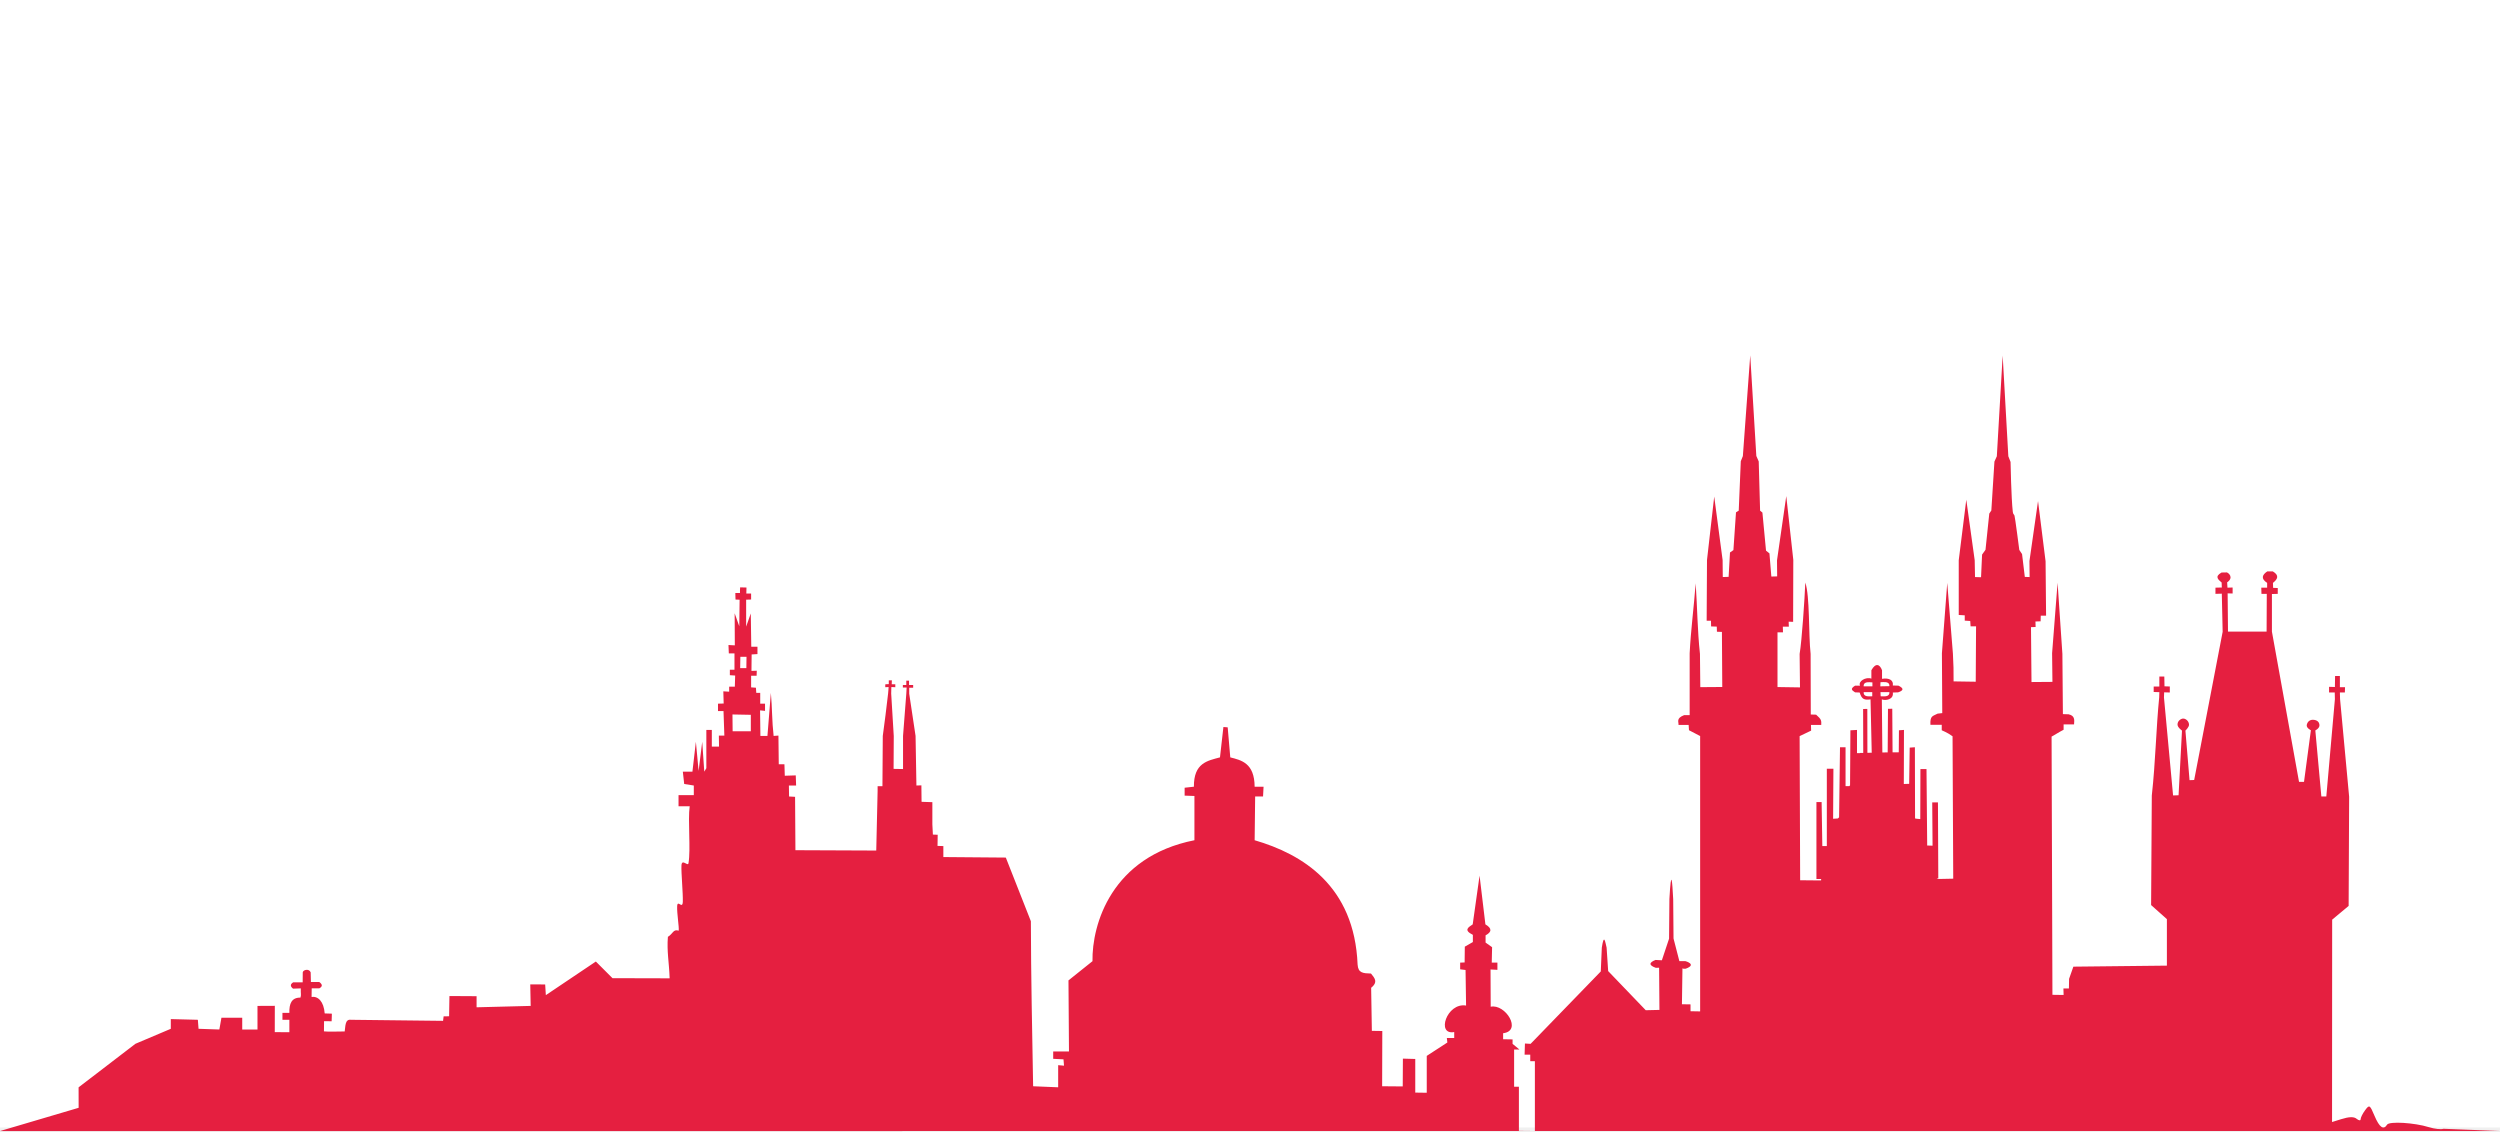
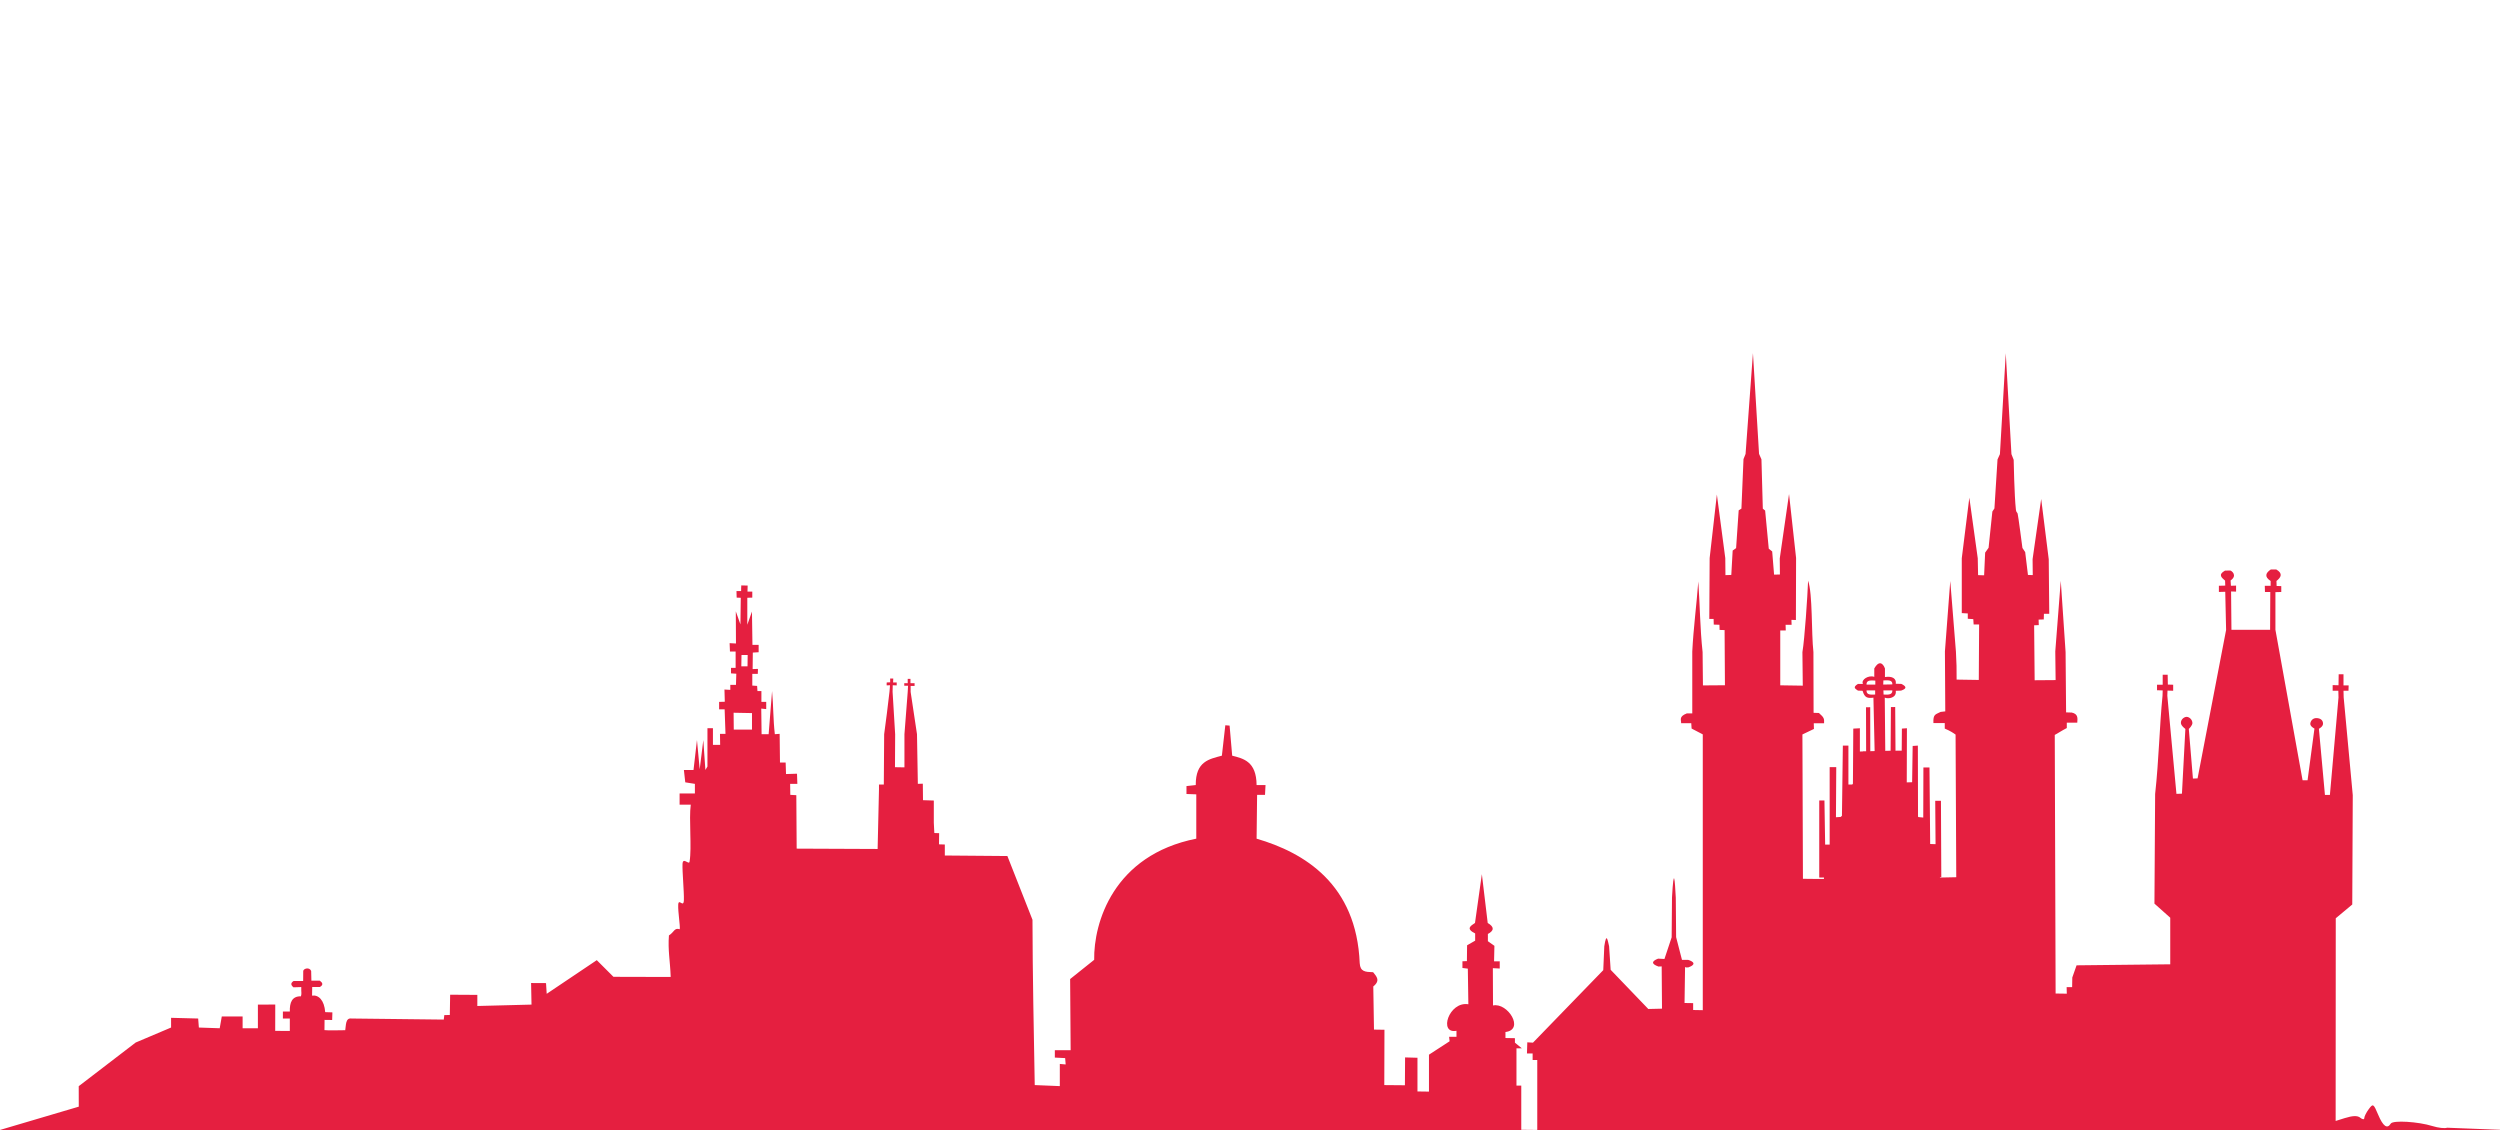
- <svg xmlns="http://www.w3.org/2000/svg" version="1.1" id="svg2" width="354.548" height="160.4" viewBox="0 0 354.548 160.4">
+ <svg xmlns="http://www.w3.org/2000/svg" viewBox="0 0 354 160" height="160" width="354" id="svg2" version="1.1">
  <defs id="defs6" />
-   <g id="layer2" transform="translate(-254.9785,-125.5551)">
-     <rect style="fill:#ffffff;fill-opacity:1;stroke-width:0.999" id="rect1131" width="354.548" height="159.9" x="254.978" y="125.555" />
-     <path style="fill:#e51f40;fill-opacity:1;stroke-width:1" d="m 503.195,175.955 -1.045,14.282 -0.293,0.728 -0.293,7.008 -0.389,0.244 -0.365,5.352 -0.486,0.34 -0.195,3.456 -0.828,0.025 -0.023,-2.41 -1.191,-9.004 -1.023,9.004 -0.049,8.611 h 0.609 l 0.023,0.803 0.803,0.025 0.023,0.73 0.707,0.023 0.049,7.811 c -1.041,0 -2.074,0.013 -3.115,0.023 l -0.049,-4.72 c -0.365,-3.358 -0.375,-6.64 -0.607,-10 -0.258,3.411 -0.687,6.592 -0.854,9.928 v 8.758 h -0.777 c -1.18,0.458 -0.768,0.931 -0.803,1.388 h 1.436 l 0.049,0.754 1.582,0.826 v 39.052 l -1.363,-0.025 v -0.972 l -1.219,-0.019 0.074,-5.11 c 0,0 0.013,0.117 0.463,0.068 1.645,-0.598 -0.014,-1.07 -0.049,-1.07 h -0.852 l -0.828,-3.212 -0.047,-5.571 c -0.132,-2.522 -0.277,-4.663 -0.537,-0.049 l -0.049,5.645 -1.021,3.066 -0.9,-0.049 c -0.932,0.368 -0.985,0.751 0.049,1.119 l 0.459,-0.019 0.047,5.985 -1.941,0.045 -5.33,-5.55 -0.221,-3.331 c -0.195,-0.784 -0.36,-2.099 -0.68,0 l -0.146,3.382 -9.953,10.267 -0.803,-0.047 -0.049,1.58 h 0.803 v 0.924 h 0.656 v 9.904 h 136.873 l -8.035,-0.316 c -0.327,0.126 -1.254,0.021 -2.061,-0.23 -2.05,-0.64 -5.61,-0.852 -5.918,-0.353 -0.5,0.808 -1.087,0.397 -1.779,-1.246 -0.667,-1.584 -0.73,-1.622 -1.336,-0.803 -0.35,0.473 -0.637,1.046 -0.637,1.273 0,0.228 -0.252,0.205 -0.561,-0.051 -0.392,-0.325 -1.057,-0.31 -2.217,0.053 l -1.275,0.4 0.016,-28.701 2.336,-1.947 0.072,-15.475 -1.289,-13.868 -0.023,-0.926 h 0.705 l 0.023,-0.754 h -0.729 v -1.58 h -0.682 l -0.025,1.556 -0.828,-0.025 v 0.803 h 0.805 l 0.023,0.949 -1.217,13.798 h -0.705 l -0.854,-9.367 c 0,0 0.595,-0.286 0.586,-0.73 -0.01,-0.512 -0.391,-0.756 -0.902,-0.779 -0.463,-0.021 -0.809,0.276 -0.898,0.73 -0.086,0.436 0.584,0.754 0.584,0.754 l -0.975,7.325 h -0.705 l -3.846,-21.314 v -5.329 l 0.828,-0.025 v -0.828 l -0.658,-0.023 -0.023,-0.705 c 0.647,-0.515 0.955,-1.051 -0.023,-1.631 h -0.779 c -0.728,0.488 -0.948,1.027 -0.023,1.631 v 0.68 H 575.672 l 0.025,0.877 h 0.754 l -0.025,5.354 h -5.475 l -0.051,-5.427 0.707,0.023 v -0.851 l -0.73,0.023 -0.047,-0.754 c 0.996,-0.693 0.178,-1.36 -0.051,-1.41 -0.23,0.016 -0.818,0.007 -0.754,0.023 -1.031,0.582 -0.436,1.005 0.025,1.412 l 0.023,0.705 -0.9,0.023 v 0.877 l 0.9,-0.025 0.121,5.403 -4.039,21.021 -0.658,0.025 -0.584,-7.032 c -10e-6,0 0.529,-0.479 0.51,-0.851 -0.025,-0.482 -0.425,-0.822 -0.777,-0.853 -0.333,-0.029 -0.881,0.321 -0.852,0.877 0.022,0.405 0.633,0.828 0.633,0.828 l -0.486,9.172 -0.779,0.025 -1.291,-13.894 0.025,-0.73 0.803,0.023 v -0.851 l -0.754,-0.023 -0.025,-1.388 h -0.705 v 1.414 h -0.803 v 0.777 l 0.803,0.025 -0.023,0.754 c -0.436,4.36 -0.507,9.003 -1.047,13.917 l -0.098,15.522 2.238,1.996 v 6.594 l -13.264,0.146 -0.291,0.828 -0.316,0.9 -0.023,1.361 h -0.779 l 0.025,0.926 -1.584,-0.023 -0.121,-36.619 c 0.335,-0.16 0.955,-0.587 1.705,-0.972 v -0.756 h 1.482 c 0.07,-0.72 0.079,-1.242 -0.779,-1.435 l -0.803,-0.025 -0.072,-8.539 -0.682,-10.097 -0.777,10 0.047,4.064 -2.969,0.023 -0.072,-7.784 0.656,-0.025 -0.023,-0.779 0.73,-0.023 0.023,-0.803 h 0.754 l -0.072,-7.713 -1.07,-8.541 -1.217,8.518 0.023,2.261 -0.68,-0.023 -0.391,-3.236 -0.391,-0.586 c 0,0 -0.606,-4.682 -0.68,-4.864 -0.098,-0.243 -0.199,-0.168 -0.244,-0.56 -0.223,-1.946 -0.316,-7.057 -0.316,-7.057 l -0.316,-0.803 -0.803,-14.284 -0.828,14.284 -0.34,0.754 -0.438,6.934 -0.293,0.439 -0.535,5.134 -0.486,0.681 -0.146,3.212 -0.854,-0.025 -0.047,-2.384 -1.193,-8.588 -1.07,8.588 v 7.762 l 0.852,0.049 v 0.754 l 0.779,0.049 0.049,0.754 h 0.777 l -0.047,7.86 -3.141,-0.049 c 0.014,-1.654 -0.011,-2.224 -0.096,-3.943 l -0.803,-10.023 -0.756,9.976 0.049,8.49 -0.658,0.074 c -0.701,0.372 -1.086,0.282 -1.02,1.58 h 1.605 v 0.779 c 0.816,0.349 1.238,0.641 1.533,0.851 l 0.096,20.197 -2.311,0.047 -0.002,-0.055 h 0.195 l -0.049,-10.814 h -0.811 l 0.047,6.143 -0.762,-0.025 -0.098,-10.838 h -0.861 l -0.021,7.092 -0.682,-0.068 -0.059,-0.061 -0.023,-10.06 -0.736,0.051 -0.076,5.136 -0.76,0.023 0.023,-7.668 -0.713,0.051 -0.025,3.122 -0.879,0.008 -0.043,-6.184 -0.607,0.008 -0.043,6.178 -0.756,0.018 -0.072,-7.532 c 0.506,0.215 1.715,0.039 1.557,-0.972 l 0.756,-0.025 c 0.935,-0.321 0.677,-0.628 0.047,-0.949 l -0.803,-0.023 c 0.121,-0.736 -0.497,-1.118 -1.531,-0.949 v -1.217 c -0.321,-0.858 -0.901,-1.088 -1.51,0 v 1.191 c -0.774,-0.292 -1.918,0.383 -1.607,0.998 h -0.705 c -0.831,0.509 -0.327,0.707 0,0.949 l 0.656,0.025 c 0.29,1.005 0.697,1.078 1.535,0.972 l 0.17,7.563 -0.613,0.016 -0.012,-6.227 -0.596,0.012 0.018,6.231 h -0.453 v 0.025 l -0.432,0.006 v -3.292 l -0.934,0.051 -0.051,7.803 -0.092,0.103 v 0.008 h -0.547 v -5.507 h -0.787 l -0.129,9.933 -0.168,0.162 -0.68,0.045 0.043,-7.092 h -0.934 v 10.963 h -0.639 l -0.1,-6.243 h -0.736 v 10.912 l 0.668,-0.002 -0.008,0.203 c -1.046,0.006 -1.741,-0.017 -2.969,-0.025 l -0.074,-20.437 1.631,-0.781 -0.023,-0.803 h 1.459 c 0.021,-0.635 0.041,-0.782 -0.729,-1.459 l -0.756,-0.023 -0.023,-8.59 c -0.309,-2.784 -0.096,-8.215 -0.754,-10.123 -0.091,2.31 -0.485,8.224 -0.805,10.123 l 0.051,4.745 -3.189,-0.049 v -7.762 h 0.779 l -0.023,-0.803 h 0.852 l -0.025,-0.706 0.633,0.023 0.025,-8.783 -0.998,-9.051 -1.314,9.125 0.023,2.263 -0.826,0.023 -0.268,-3.284 -0.486,-0.391 -0.512,-5.401 -0.328,-0.266 -0.195,-6.983 -0.34,-0.779 z m -30.543,110 -2.264,-0.023 v -6.253 H 469.709 v -5.282 h 0.754 l -0.973,-0.803 v -0.633 l -1.34,-0.023 v -0.851 c 2.753,-0.332 0.318,-4.209 -1.762,-3.759 l -0.023,-5.282 0.975,0.051 v -1.023 h -0.803 l 0.049,-2.189 -0.924,-0.656 v -1.023 c 0.886,-0.471 0.942,-0.993 -0.025,-1.556 l -0.828,-6.911 -0.973,6.911 c -0.608,0.408 -1.347,0.806 0.023,1.484 v 1.021 l -1.143,0.656 -0.025,2.238 -0.633,0.025 v 0.949 l 0.764,0.094 0.074,5.044 c -2.752,-0.455 -4.263,4.245 -1.682,3.757 v 0.849 h -1.045 l 0.072,0.635 -2.922,1.898 v 5.229 l -1.629,-0.023 v -4.769 l -1.754,-0.049 -0.023,3.943 -2.92,-0.025 0.023,-7.834 -1.482,-0.023 -0.1,-6.108 c 1.051,-0.85 0.447,-1.422 -0.023,-2.019 -1.115,-0.032 -1.821,-0.065 -1.898,-1.265 -0.448,-11.206 -7.841,-15.673 -14.602,-17.641 l 0.072,-6.204 h 1.119 l 0.074,-1.386 h -1.266 c -0.021,-3.365 -1.894,-3.761 -3.455,-4.161 l -0.367,-4.259 -0.607,-0.047 -0.486,4.306 c -1.78,0.48 -3.728,0.786 -3.699,4.159 l -1.314,0.146 v 1.121 l 1.389,0.049 v 6.276 c -11.758,2.331 -14.547,11.943 -14.457,17.155 l -3.406,2.724 0.072,10.074 h -2.238 v 1.047 l 1.461,0.074 0.072,0.898 -0.828,-0.072 v 3.138 l -3.551,-0.146 c -0.136,-7.677 -0.3,-15.397 -0.32,-23.407 l -3.553,-9.025 -8.859,-0.074 v -1.556 l -0.826,-0.025 0.023,-1.582 -0.682,-0.023 -0.074,-1.461 v -3.138 l -1.531,-0.049 -0.025,-2.335 -0.705,0.023 -0.121,-7.032 -0.9,-5.985 v -0.851 h 0.559 v -0.389 h -0.584 v -0.609 h -0.389 v 0.609 h -0.488 v 0.365 h 0.537 l -0.049,0.875 -0.463,5.985 v 4.696 l -1.34,-0.023 0.025,-4.647 -0.365,-6.036 c 0.024,-0.402 0.024,-0.636 0.023,-0.924 l 0.561,0.025 v -0.416 h -0.51 l 0.023,-0.558 h -0.438 v 0.535 l -0.488,0.023 c -0.029,0.315 -0.009,0.24 0,0.416 l 0.463,-0.025 c -0.035,0.279 -0.018,0.576 -0.072,0.924 l -0.365,3.042 -0.389,2.968 -0.049,7.129 h -0.684 v 0.681 l -0.193,8.444 -11.463,-0.049 -0.049,-7.569 -0.852,-0.047 -0.025,-1.558 h 1.023 l -0.049,-1.435 -1.557,0.049 -0.051,-1.631 h -0.803 l -0.047,-4.064 -0.682,0.049 c -0.246,-2.145 -0.194,-3.956 -0.391,-6.106 l -0.486,6.106 h -0.998 l -0.047,-3.624 0.703,0.072 v -1.023 h -0.682 v -1.531 h -0.559 l -0.049,-0.73 -0.682,-0.049 v -1.654 h 0.779 l 0.023,-0.707 -0.754,0.025 0.025,-2.335 0.826,-0.049 v -1.047 h -0.877 l -0.07,-4.72 -0.658,1.873 v -3.82 c 0.247,0.003 0.575,-0.034 0.705,-0.023 0.008,-0.26 0.007,-0.789 0,-0.853 -0.235,-0.006 -0.289,0.021 -0.68,0 0.005,-0.392 0.022,-0.526 0.023,-0.851 -0.139,-0.017 -0.657,-0.009 -0.9,-0.023 -0.013,0.269 -0.032,0.544 -0.023,0.803 -0.232,-0.007 -0.457,-0.005 -0.658,0 0.026,0.271 -0.006,0.545 0.025,0.926 0.184,0.016 0.24,6.8e-4 0.582,0.023 l -0.047,3.771 -0.656,-1.849 0.023,4.552 -0.9,-0.049 0.049,1.191 h 0.803 v 2.312 h -0.656 v 0.777 l 0.752,0.049 -0.047,1.582 h -0.803 v 0.707 l -0.828,-0.049 0.049,1.728 -0.805,0.021 v 1.049 h 0.781 l 0.121,3.478 h -0.779 l 0.023,1.558 h -1.021 v -2.361 h -0.777 v 5.427 l -0.293,0.488 -0.293,-4.235 -0.512,4.136 -0.387,-4.136 -0.488,4.235 h -1.363 l 0.195,1.752 1.363,0.217 v 1.363 h -2.166 v 1.582 h 1.582 c -0.283,2.016 0.171,6.072 -0.172,8.078 -0.086,0.502 -0.947,-0.711 -0.996,0.316 -0.049,1.027 0.228,3.908 0.193,5.11 -0.035,1.202 -0.759,-0.348 -0.803,0.68 -0.044,1.028 0.295,2.953 0.219,3.456 -0.795,-0.249 -0.778,0.412 -1.533,0.875 -0.166,2.036 0.173,3.693 0.244,5.768 v 0.115 l -8.1,-0.021 -2.361,-2.361 -7.092,4.767 -0.094,-1.515 -2.115,-0.012 0.059,3.054 -7.672,0.197 v -1.574 l -3.85,-0.023 -0.047,2.87 -0.777,0.012 -0.08,0.637 -13.051,-0.15 c -0.894,-0.135 -0.782,1.013 -0.9,1.654 -0.697,0.012 -2.554,0.052 -2.941,-0.012 l 0.014,-1.447 1.076,0.014 0.033,-1.078 -1.018,-0.035 c -0.131,-1.704 -0.944,-2.47 -1.861,-2.339 l 0.021,-1.22 h 1.088 c 0.52,-0.297 0.392,-0.595 -0.012,-0.892 h -1.191 l -0.033,-1.375 c -0.235,-0.587 -1.078,-0.353 -1.123,0 l -0.012,1.422 h -1.354 c -0.396,0.253 -0.45,0.546 -0.012,0.892 l 1.1,-0.037 c -0.027,0.836 0.084,0.85 -0.047,1.308 -1.269,-0.023 -1.611,0.879 -1.574,2.162 h -0.982 v 0.984 h 0.982 v 1.759 l -2.07,-0.008 0.008,-3.732 -2.459,0.012 v 3.345 h -2.164 v -1.672 h -2.949 l -0.295,1.672 -2.951,-0.1 -0.098,-1.277 -3.836,-0.1 v 1.377 l -5.014,2.125 -8.064,6.178 0.006,2.902 -11.156,3.298 z m -112.678,-67.251 h 0.875 l -0.023,1.607 h -0.877 z m 162.104,3.583 c 0.436,-0.01 0.891,0.05 0.855,0.578 l -1.291,0.025 0.025,-0.586 c 0.123,-0.003 0.265,-0.014 0.41,-0.018 z m -1.969,0.018 c 0.142,0.003 0.291,0.022 0.414,0.025 v 0.56 h -1.242 c -0.036,-0.528 0.401,-0.594 0.828,-0.586 z m -0.828,1.412 h 1.219 v 0.584 c -0.492,0.014 -1.266,0.12 -1.219,-0.584 z m 2.387,0 h 1.266 c 0.047,0.704 -0.751,0.598 -1.242,0.584 z m -162.812,3.163 2.604,0.049 v 2.335 h -2.58 z" id="rect146" />
-     <g id="g1272" transform="translate(16)" style="fill:#fa023c">
-       <g style="fill:#fa023c;stroke:none" transform="matrix(0.02388699,0,0,0.02388699,1514.805,-132.1967)" id="layer1-3" />
-       <g style="fill:#fa023c;stroke:none" transform="matrix(0.00634024,0,0,0.00634024,1326.329,256.2178)" id="layer1-6" />
-       <g id="g917" transform="matrix(-0.01851576,0,0,0.01851576,1222.076,-37.50858)" style="fill:#fa023c;stroke:none" />
-       <g transform="matrix(0.0223685,0,0,0.0223685,1414.049,264.2572)" id="g985" style="fill:#fa023c" />
-       <g id="g1228" transform="matrix(0.01791895,0,0,0.03104793,1556.442,-259.4238)" style="fill:#fa023c;stroke:none" />
+   <g transform="translate(-254.9785,-125.9551)" id="layer2">
+     <rect y="94.342" x="227.401" height="237.075" width="423.296" id="rect1131" style="fill:#ffffff;fill-opacity:1;stroke-width:0.999" />
+     <path id="rect146" transform="translate(254.9785,125.9551)" d="m 248.217,50 -1.045,14.281 -0.293,0.729 -0.293,7.01 -0.389,0.244 -0.365,5.352 -0.486,0.34 -0.195,3.457 -0.828,0.025 -0.023,-2.41 -1.191,-9.004 -1.023,9.004 -0.049,8.611 h 0.609 l 0.023,0.803 0.803,0.025 0.023,0.73 0.707,0.023 0.049,7.811 c -1.041,0 -2.074,0.013 -3.115,0.023 l -0.049,-4.721 c -0.365,-3.358 -0.375,-6.641 -0.607,-10 -0.258,3.411 -0.687,6.592 -0.854,9.928 v 8.758 h -0.777 c -1.18,0.458 -0.768,0.931 -0.803,1.389 h 1.436 l 0.049,0.754 1.582,0.826 v 39.053 l -1.363,-0.025 v -0.973 l -1.219,-0.019 0.074,-5.109 c 0,0 0.013,0.117 0.463,0.068 1.645,-0.598 -0.014,-1.07 -0.049,-1.07 h -0.852 l -0.828,-3.213 -0.047,-5.57 c -0.132,-2.522 -0.277,-4.663 -0.537,-0.049 l -0.049,5.645 -1.021,3.066 -0.9,-0.049 c -0.932,0.368 -0.985,0.751 0.049,1.119 l 0.459,-0.019 0.047,5.984 -1.941,0.045 -5.33,-5.549 -0.221,-3.332 c -0.195,-0.784 -0.36,-2.099 -0.68,0 l -0.146,3.383 -9.953,10.266 -0.803,-0.047 -0.049,1.58 h 0.803 v 0.924 h 0.656 V 160 l -2.264,-0.023 v -6.252 h -0.68 v -5.283 h 0.754 l -0.973,-0.803 v -0.633 l -1.34,-0.023 v -0.85 c 2.753,-0.332 0.318,-4.21 -1.762,-3.76 l -0.023,-5.281 0.975,0.051 v -1.023 h -0.803 l 0.049,-2.189 -0.924,-0.656 V 132.25 c 0.886,-0.471 0.942,-0.993 -0.025,-1.557 l -0.828,-6.91 -0.973,6.91 c -0.608,0.408 -1.347,0.807 0.023,1.484 v 1.021 l -1.143,0.656 -0.025,2.238 -0.633,0.025 v 0.949 l 0.764,0.094 0.074,5.043 c -2.752,-0.455 -4.263,4.245 -1.682,3.758 v 0.848 h -1.045 l 0.072,0.635 -2.922,1.898 v 5.23 l -1.629,-0.023 v -4.77 l -1.754,-0.049 -0.023,3.943 -2.92,-0.025 0.023,-7.834 -1.482,-0.023 -0.1,-6.109 c 1.051,-0.85 0.447,-1.421 -0.023,-2.018 -1.115,-0.032 -1.821,-0.066 -1.898,-1.266 -0.448,-11.206 -7.841,-15.673 -14.602,-17.641 l 0.072,-6.205 h 1.119 l 0.074,-1.387 h -1.266 c -0.021,-3.365 -1.894,-3.76 -3.455,-4.16 l -0.367,-4.26 -0.607,-0.047 -0.486,4.307 c -1.78,0.48 -3.728,0.785 -3.699,4.158 l -1.314,0.146 v 1.121 l 1.389,0.049 v 6.277 c -11.758,2.331 -14.547,11.943 -14.457,17.154 l -3.406,2.723 0.072,10.074 h -2.238 v 1.047 l 1.461,0.074 0.072,0.898 -0.828,-0.072 v 3.139 l -3.551,-0.146 c -0.136,-7.677 -0.3,-15.398 -0.32,-23.408 l -3.553,-9.025 -8.859,-0.074 v -1.557 l -0.826,-0.025 0.023,-1.58 -0.682,-0.023 -0.074,-1.461 v -3.139 l -1.531,-0.049 -0.025,-2.336 -0.705,0.023 -0.121,-7.031 -0.9,-5.984 v -0.852 h 0.559 v -0.389 h -0.584 v -0.609 h -0.389 v 0.609 h -0.488 v 0.365 h 0.537 l -0.049,0.875 -0.463,5.984 v 4.697 l -1.34,-0.023 0.025,-4.648 -0.365,-6.035 c 0.024,-0.402 0.024,-0.636 0.023,-0.924 l 0.561,0.025 v -0.416 h -0.51 l 0.023,-0.559 h -0.438 v 0.535 l -0.488,0.023 c -0.029,0.315 -0.009,0.24 0,0.416 l 0.463,-0.025 c -0.035,0.279 -0.018,0.576 -0.072,0.924 l -0.365,3.041 -0.389,2.969 -0.049,7.129 h -0.684 v 0.682 l -0.193,8.443 -11.463,-0.049 -0.049,-7.568 -0.852,-0.047 -0.025,-1.559 h 1.023 l -0.049,-1.436 -1.557,0.049 -0.051,-1.629 h -0.803 l -0.047,-4.064 -0.682,0.049 c -0.246,-2.145 -0.194,-3.955 -0.391,-6.105 l -0.486,6.105 h -0.998 l -0.047,-3.625 0.703,0.072 v -1.021 h -0.682 v -1.531 h -0.559 l -0.049,-0.73 -0.682,-0.049 v -1.654 h 0.779 l 0.023,-0.707 -0.754,0.025 0.025,-2.336 0.826,-0.049 V 91.312 h -0.877 l -0.07,-4.719 -0.658,1.873 v -3.82 c 0.247,0.003 0.575,-0.034 0.705,-0.023 0.008,-0.26 0.007,-0.789 0,-0.854 -0.235,-0.006 -0.289,0.021 -0.68,0 0.005,-0.392 0.022,-0.526 0.023,-0.852 -0.139,-0.017 -0.657,-0.009 -0.9,-0.023 -0.013,0.269 -0.032,0.544 -0.023,0.803 -0.232,-0.007 -0.457,-0.005 -0.658,0 0.026,0.271 -0.006,0.546 0.025,0.926 0.184,0.016 0.24,7.17e-4 0.582,0.023 l -0.047,3.771 -0.656,-1.85 0.023,4.553 -0.9,-0.049 0.049,1.189 h 0.803 v 2.312 h -0.656 v 0.777 l 0.752,0.049 -0.047,1.582 h -0.803 v 0.707 l -0.828,-0.049 0.049,1.729 -0.805,0.021 v 1.049 h 0.781 l 0.121,3.477 h -0.779 l 0.023,1.559 h -1.021 v -2.361 h -0.777 v 5.428 l -0.293,0.488 -0.293,-4.236 -0.512,4.137 -0.387,-4.137 -0.488,4.236 h -1.363 l 0.195,1.75 1.363,0.217 v 1.363 h -2.166 v 1.582 h 1.582 c -0.283,2.016 0.171,6.072 -0.172,8.078 -0.086,0.502 -0.947,-0.71 -0.996,0.316 -0.049,1.027 0.228,3.909 0.193,5.111 -0.035,1.202 -0.759,-0.348 -0.803,0.68 -0.044,1.028 0.295,2.952 0.219,3.455 -0.795,-0.249 -0.778,0.412 -1.533,0.875 -0.166,2.036 0.173,3.693 0.244,5.768 v 0.115 l -8.1,-0.021 -2.361,-2.359 -7.092,4.766 -0.094,-1.516 -2.115,-0.012 0.059,3.055 -7.672,0.197 V 140.875 l -3.85,-0.023 -0.047,2.871 -0.777,0.012 -0.08,0.637 -13.051,-0.15 c -0.894,-0.135 -0.782,1.013 -0.9,1.654 -0.697,0.012 -2.554,0.052 -2.941,-0.012 l 0.014,-1.447 1.076,0.014 0.033,-1.078 -1.018,-0.035 c -0.131,-1.704 -0.944,-2.471 -1.861,-2.34 l 0.021,-1.221 h 1.088 c 0.52,-0.297 0.392,-0.596 -0.012,-0.893 h -1.191 l -0.033,-1.375 c -0.235,-0.587 -1.078,-0.353 -1.123,0 l -0.012,1.422 h -1.354 c -0.396,0.253 -0.45,0.547 -0.012,0.893 l 1.1,-0.037 c -0.027,0.836 0.084,0.85 -0.047,1.309 -1.269,-0.023 -1.611,0.88 -1.574,2.162 h -0.982 v 0.984 h 0.982 v 1.76 l -2.07,-0.01 0.008,-3.73 -2.459,0.012 v 3.346 h -2.164 v -1.672 h -2.949 l -0.295,1.672 -2.951,-0.1 -0.098,-1.277 -3.836,-0.1 v 1.375 l -5.014,2.125 -8.064,6.18 0.006,2.9 L 0,160 -3.125,159.5 0,165.391 l 354.548,0.118 4.14,-6.008 -4.141,0.5 -8.035,-0.316 c -0.327,0.126 -1.254,0.021 -2.061,-0.23 -2.05,-0.64 -5.61,-0.852 -5.918,-0.354 -0.5,0.808 -1.087,0.397 -1.779,-1.246 -0.667,-1.584 -0.73,-1.623 -1.336,-0.803 -0.35,0.473 -0.637,1.046 -0.637,1.273 0,0.228 -0.252,0.205 -0.561,-0.051 -0.392,-0.325 -1.056,-0.31 -2.217,0.053 l -1.275,0.4 0.016,-28.701 2.336,-1.947 0.072,-15.475 -1.289,-13.867 -0.023,-0.926 h 0.705 l 0.023,-0.754 h -0.729 v -1.58 h -0.682 l -0.025,1.557 -0.828,-0.025 v 0.803 h 0.805 l 0.023,0.949 -1.217,13.797 h -0.705 l -0.854,-9.367 c 0,0 0.595,-0.286 0.586,-0.73 -0.01,-0.512 -0.391,-0.756 -0.902,-0.779 -0.463,-0.021 -0.809,0.276 -0.898,0.73 -0.086,0.436 0.584,0.754 0.584,0.754 l -0.975,7.324 h -0.705 l -3.846,-21.312 v -5.33 l 0.828,-0.025 v -0.828 l -0.658,-0.023 -0.023,-0.705 c 0.647,-0.515 0.955,-1.049 -0.023,-1.629 h -0.779 c -0.728,0.488 -0.948,1.025 -0.023,1.629 v 0.68 h -0.828 l 0.025,0.877 h 0.754 l -0.025,5.355 h -5.475 l -0.051,-5.428 0.707,0.023 v -0.852 l -0.73,0.023 -0.047,-0.754 c 0.996,-0.693 0.178,-1.359 -0.051,-1.408 -0.23,0.016 -0.818,0.007 -0.754,0.023 -1.031,0.582 -0.436,1.003 0.025,1.41 l 0.023,0.705 -0.9,0.023 v 0.877 l 0.9,-0.025 0.121,5.404 -4.039,21.02 -0.658,0.025 -0.584,-7.031 c -10e-6,0 0.529,-0.479 0.51,-0.852 -0.025,-0.482 -0.425,-0.822 -0.777,-0.854 -0.333,-0.029 -0.881,0.322 -0.852,0.877 0.022,0.405 0.633,0.828 0.633,0.828 l -0.486,9.172 -0.779,0.025 -1.291,-13.893 0.025,-0.73 0.803,0.023 v -0.852 l -0.754,-0.023 -0.025,-1.389 h -0.705 v 1.414 h -0.803 v 0.777 l 0.803,0.025 -0.023,0.754 c -0.436,4.36 -0.507,9.002 -1.047,13.916 l -0.098,15.521 2.238,1.996 v 6.596 l -13.264,0.145 -0.291,0.828 -0.316,0.9 -0.023,1.361 h -0.779 l 0.025,0.926 -1.584,-0.023 -0.121,-36.619 c 0.335,-0.16 0.955,-0.588 1.705,-0.973 v -0.756 h 1.482 c 0.07,-0.72 0.079,-1.242 -0.779,-1.436 l -0.803,-0.025 -0.072,-8.539 -0.682,-10.098 -0.777,10 0.047,4.064 -2.969,0.023 -0.072,-7.783 0.656,-0.025 -0.023,-0.779 0.73,-0.023 0.023,-0.803 h 0.754 l -0.072,-7.713 -1.07,-8.541 -1.217,8.518 0.023,2.26 -0.68,-0.021 -0.391,-3.236 -0.391,-0.586 c 0,0 -0.606,-4.683 -0.68,-4.865 -0.098,-0.243 -0.199,-0.166 -0.244,-0.559 -0.223,-1.946 -0.316,-7.059 -0.316,-7.059 l -0.316,-0.803 -0.803,-14.283 -0.828,14.283 -0.34,0.754 -0.438,6.936 -0.293,0.438 -0.535,5.135 -0.486,0.682 -0.146,3.213 -0.854,-0.025 -0.047,-2.385 -1.193,-8.588 -1.07,8.588 v 7.762 l 0.852,0.049 v 0.754 l 0.779,0.049 0.049,0.754 h 0.777 l -0.047,7.859 -3.141,-0.049 c 0.014,-1.654 -0.011,-2.224 -0.096,-3.943 l -0.803,-10.023 -0.756,9.977 0.049,8.49 -0.658,0.074 c -0.701,0.372 -1.086,0.282 -1.02,1.58 h 1.605 v 0.779 c 0.816,0.349 1.238,0.641 1.533,0.852 l 0.096,20.197 -2.311,0.047 -0.002,-0.055 h 0.195 l -0.049,-10.814 h -0.811 l 0.047,6.143 -0.762,-0.025 -0.098,-10.836 h -0.861 l -0.021,7.092 -0.682,-0.068 -0.059,-0.06 -0.023,-10.061 -0.736,0.051 -0.076,5.135 -0.76,0.023 0.023,-7.668 -0.713,0.051 -0.025,3.123 -0.879,0.008 -0.043,-6.186 -0.607,0.01 -0.043,6.178 -0.756,0.018 -0.072,-7.531 c 0.506,0.215 1.715,0.039 1.557,-0.973 l 0.756,-0.025 c 0.935,-0.321 0.677,-0.628 0.047,-0.949 l -0.803,-0.023 c 0.121,-0.736 -0.497,-1.118 -1.531,-0.949 v -1.217 c -0.321,-0.858 -0.901,-1.088 -1.51,0 v 1.191 c -0.774,-0.292 -1.918,0.383 -1.607,0.998 h -0.705 c -0.831,0.509 -0.327,0.708 0,0.949 l 0.656,0.025 c 0.29,1.005 0.697,1.078 1.535,0.973 l 0.17,7.563 -0.613,0.016 -0.012,-6.227 -0.596,0.012 0.018,6.23 h -0.453 v 0.025 l -0.432,0.006 v -3.293 l -0.934,0.051 -0.051,7.805 -0.092,0.104 v 0.008 h -0.547 v -5.508 h -0.787 l -0.129,9.934 -0.168,0.162 -0.68,0.045 0.043,-7.092 h -0.934 v 10.963 h -0.639 l -0.1,-6.244 h -0.736 v 10.912 l 0.668,-0.002 -0.008,0.203 c -1.046,0.006 -1.741,-0.017 -2.969,-0.025 l -0.074,-20.438 1.631,-0.781 -0.023,-0.801 h 1.459 c 0.021,-0.635 0.041,-0.782 -0.729,-1.459 l -0.756,-0.023 -0.023,-8.59 c -0.309,-2.784 -0.096,-8.215 -0.754,-10.123 -0.091,2.31 -0.485,8.224 -0.805,10.123 l 0.051,4.744 -3.189,-0.049 v -7.762 h 0.779 l -0.023,-0.803 h 0.852 l -0.025,-0.705 0.633,0.023 0.025,-8.783 -0.998,-9.051 -1.314,9.125 0.023,2.264 -0.826,0.021 -0.268,-3.283 -0.486,-0.391 -0.512,-5.402 -0.328,-0.264 -0.195,-6.984 -0.34,-0.779 z M 104.996,92.748 h 0.875 l -0.023,1.607 h -0.877 z m 162.104,3.584 c 0.436,-0.01 0.891,0.05 0.855,0.578 l -1.291,0.025 0.025,-0.586 c 0.123,-0.003 0.265,-0.014 0.41,-0.018 z m -1.969,0.018 c 0.142,0.003 0.291,0.022 0.414,0.025 v 0.561 h -1.242 c -0.036,-0.528 0.401,-0.594 0.828,-0.586 z m -0.828,1.412 h 1.219 v 0.584 c -0.492,0.014 -1.266,0.12 -1.219,-0.584 z m 2.387,0 h 1.266 c 0.047,0.704 -0.751,0.598 -1.242,0.584 z m -162.812,3.162 2.604,0.049 v 2.336 h -2.58 z" style="fill:#e51f40;fill-opacity:1;stroke-width:1" />
+     <g style="fill:#fa023c" transform="translate(16)" id="g1272">
+       <g id="layer1-3" transform="matrix(0.02388699,0,0,0.02388699,1514.805,-132.1967)" style="fill:#fa023c;stroke:none" />
+       <g id="layer1-6" transform="matrix(0.00634024,0,0,0.00634024,1326.329,256.2178)" style="fill:#fa023c;stroke:none" />
+       <g style="fill:#fa023c;stroke:none" transform="matrix(-0.01851576,0,0,0.01851576,1222.076,-37.50858)" id="g917" />
+       <g style="fill:#fa023c" id="g985" transform="matrix(0.0223685,0,0,0.0223685,1414.049,264.2572)" />
+       <g style="fill:#fa023c;stroke:none" transform="matrix(0.01791895,0,0,0.03104793,1556.442,-259.4238)" id="g1228" />
    </g>
  </g>
</svg>
